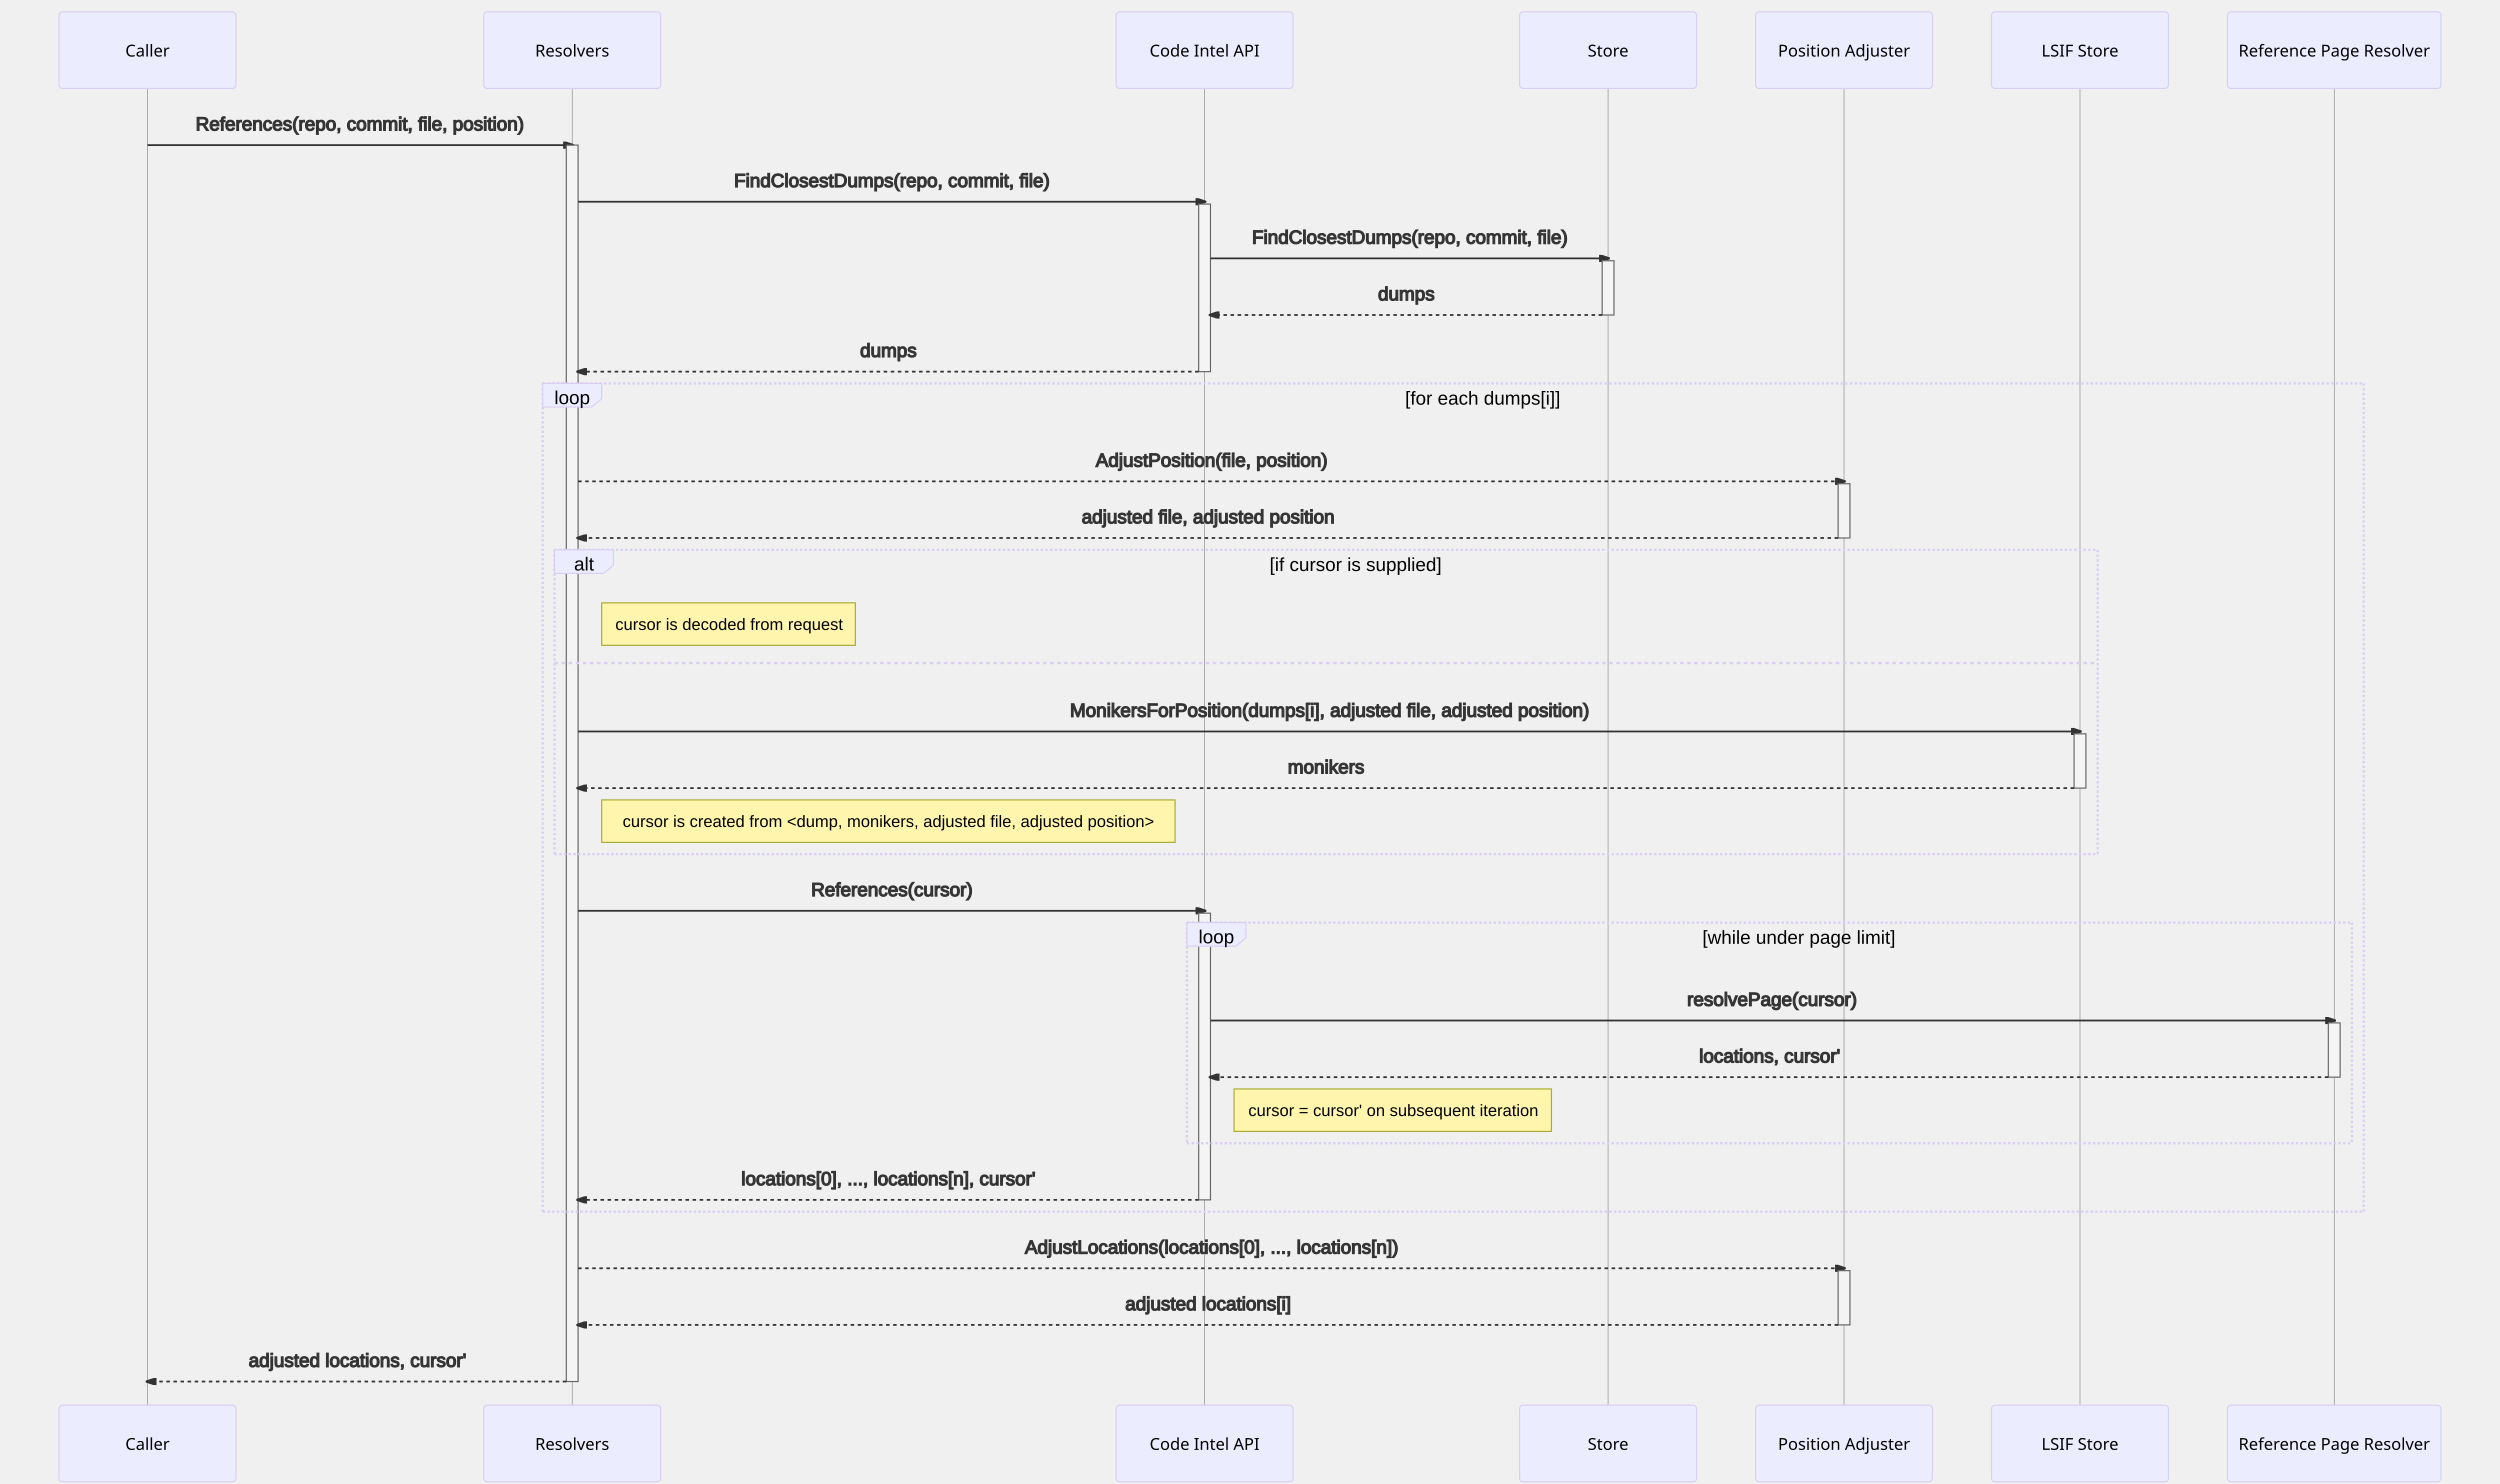
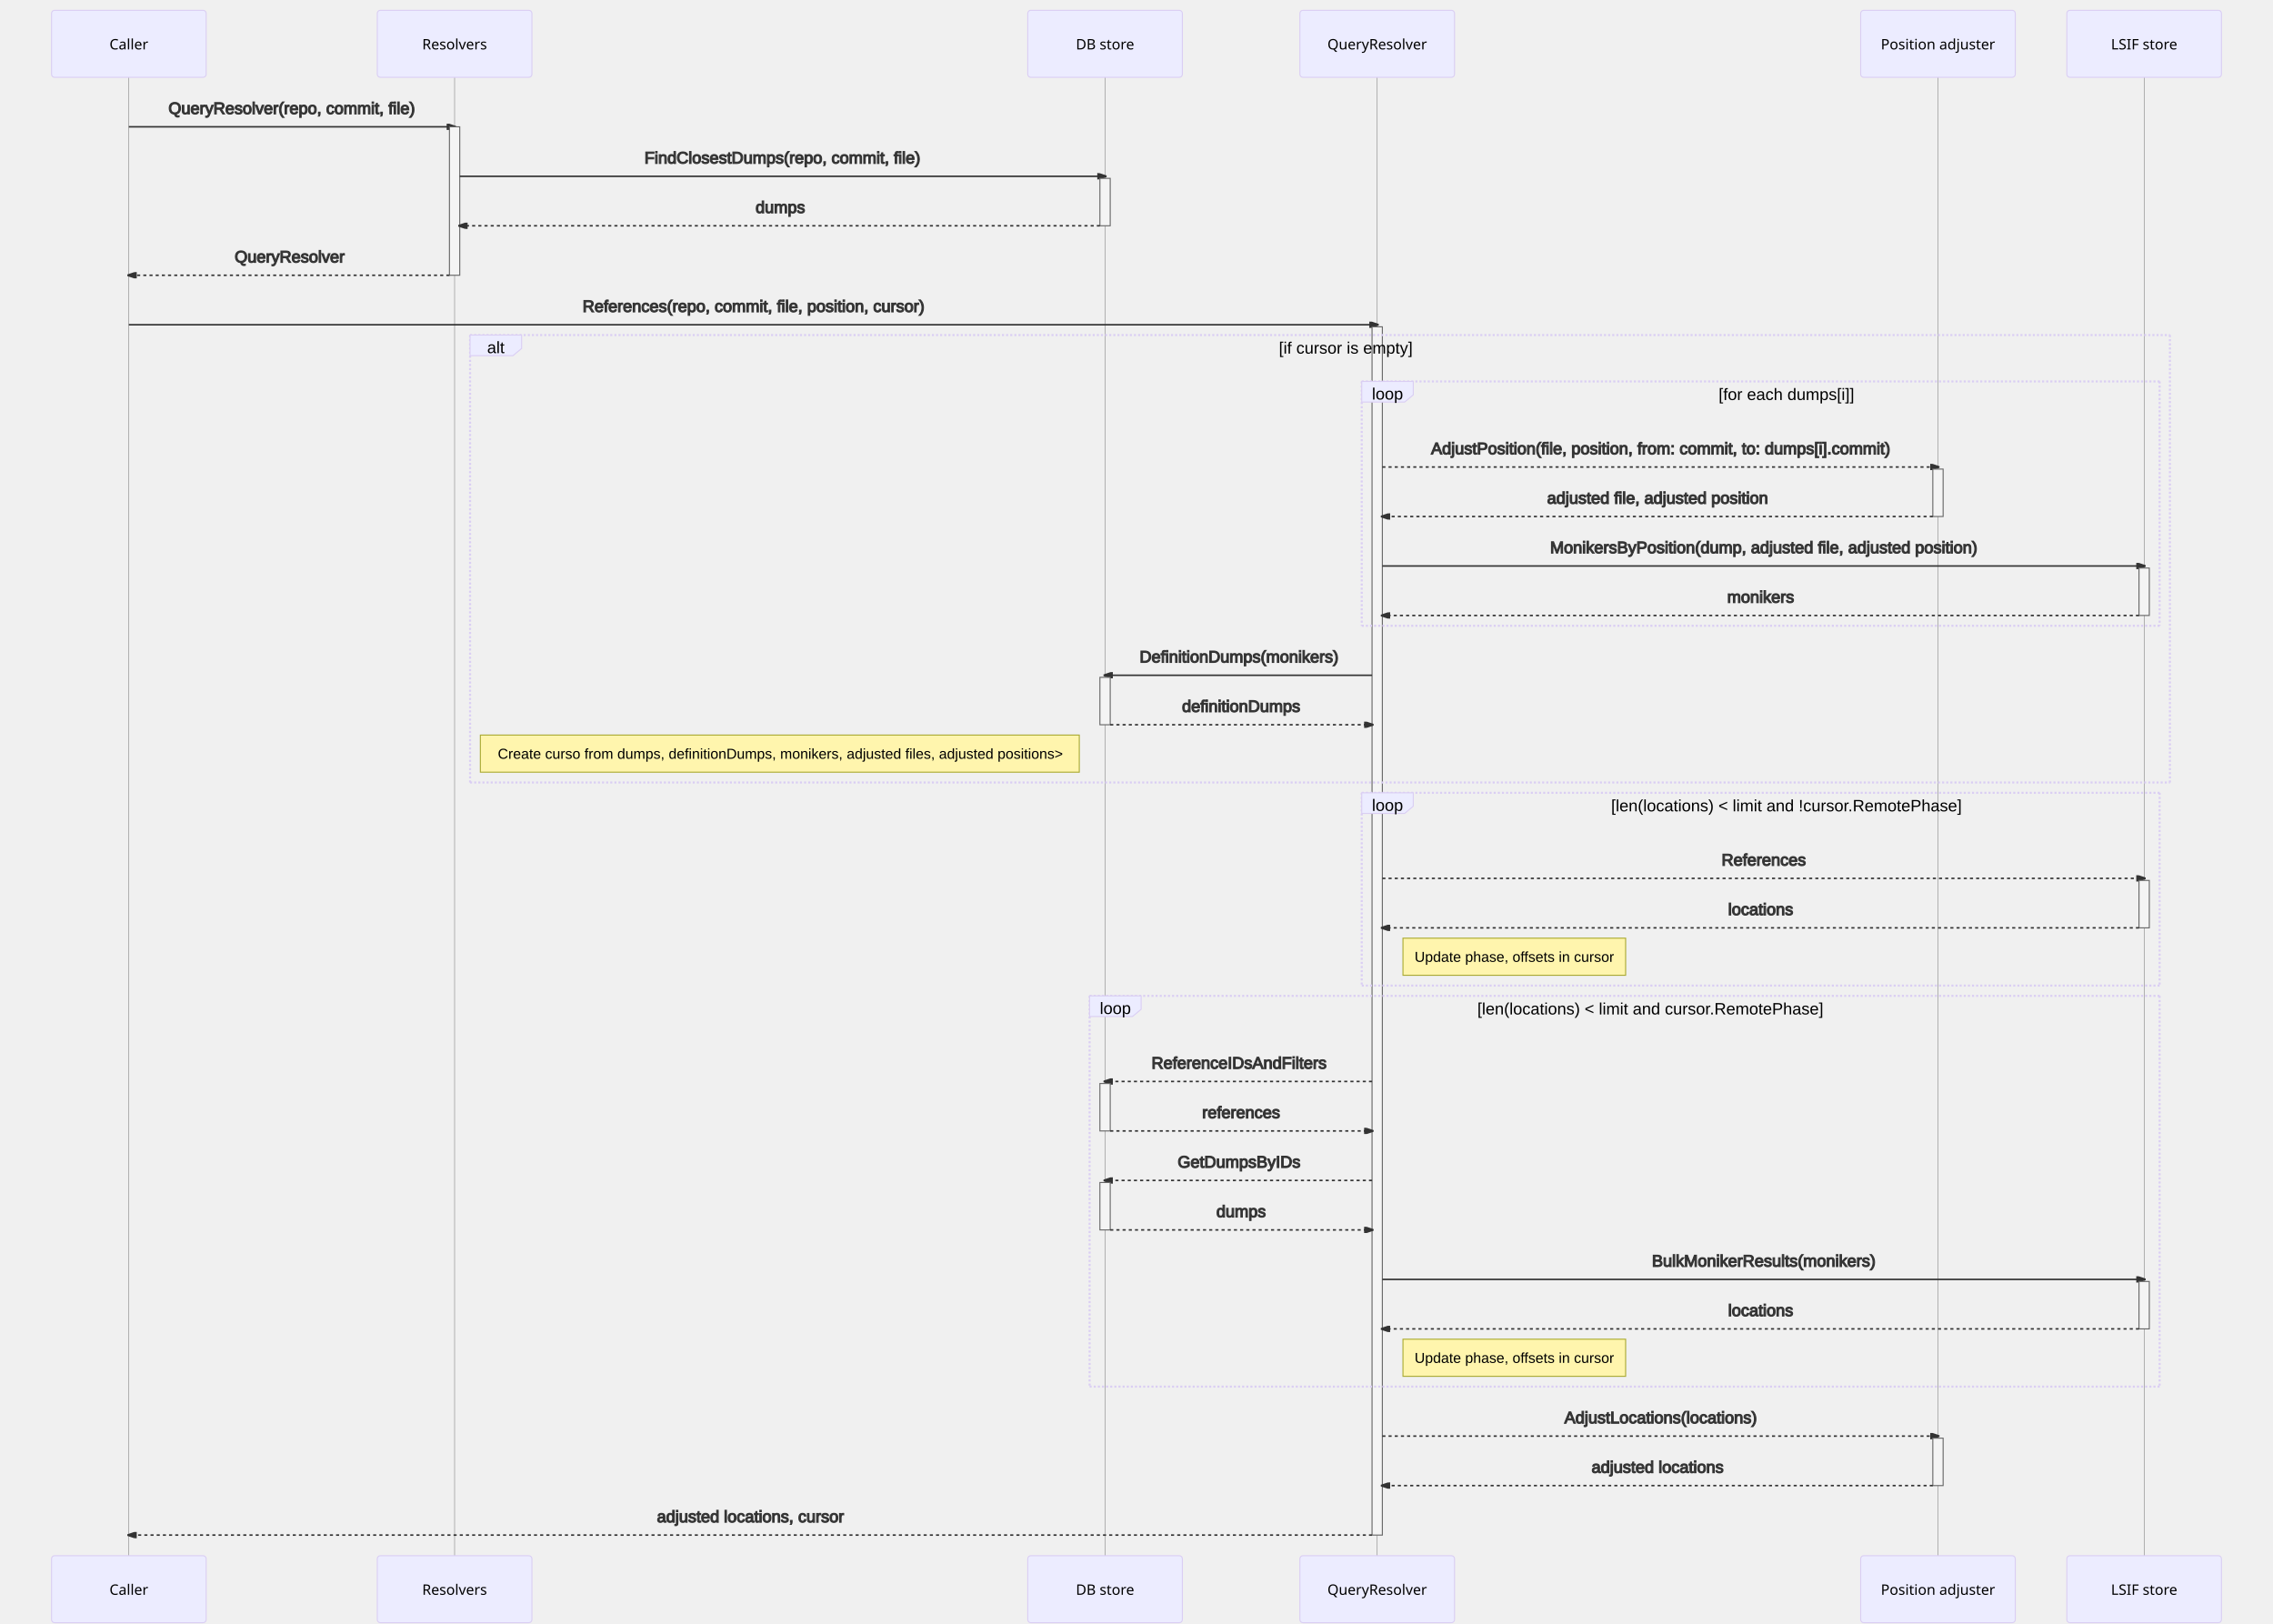
- <svg xmlns="http://www.w3.org/2000/svg" id="mermaid-references" width="100%" height="100%" style="max-width:2119px;" viewBox="-50 -10 2119 1257">
+ <svg xmlns="http://www.w3.org/2000/svg" id="mermaid-references" width="100%" height="100%" style="max-width:2205px;" viewBox="-50 -10 2205 1575">
  <style>#mermaid-references{font-family:"trebuchet ms",verdana,arial;font-size:16px;fill:#333;}#mermaid-references .error-icon{fill:#552222;}#mermaid-references .error-text{fill:#552222;stroke:#552222;}#mermaid-references .edge-thickness-normal{stroke-width:2px;}#mermaid-references .edge-thickness-thick{stroke-width:3.5px;}#mermaid-references .edge-pattern-solid{stroke-dasharray:0;}#mermaid-references .edge-pattern-dashed{stroke-dasharray:3;}#mermaid-references .edge-pattern-dotted{stroke-dasharray:2;}#mermaid-references .marker{fill:#333333;}#mermaid-references .marker.cross{stroke:#333333;}#mermaid-references svg{font-family:"trebuchet ms",verdana,arial;font-size:16px;}#mermaid-references .actor{stroke:hsl(259.626,59.777%,87.902%);fill:#ECECFF;}#mermaid-references text.actor &gt; tspan{fill:black;stroke:none;}#mermaid-references .actor-line{stroke:grey;}#mermaid-references .messageLine0{stroke-width:1.5;stroke-dasharray:none;stroke:#333;}#mermaid-references .messageLine1{stroke-width:1.5;stroke-dasharray:2,2;stroke:#333;}#mermaid-references #arrowhead path{fill:#333;stroke:#333;}#mermaid-references .sequenceNumber{fill:white;}#mermaid-references #sequencenumber{fill:#333;}#mermaid-references #crosshead path{fill:#333;stroke:#333;}#mermaid-references .messageText{fill:#333;stroke:#333;}#mermaid-references .labelBox{stroke:hsl(259.626,59.777%,87.902%);fill:#ECECFF;}#mermaid-references .labelText,#mermaid-references .labelText &gt; tspan{fill:black;stroke:none;}#mermaid-references .loopText,#mermaid-references .loopText &gt; tspan{fill:black;stroke:none;}#mermaid-references .loopLine{stroke-width:2px;stroke-dasharray:2,2;stroke:hsl(259.626,59.777%,87.902%);fill:hsl(259.626,59.777%,87.902%);}#mermaid-references .note{stroke:#aaaa33;fill:#fff5ad;}#mermaid-references .noteText,#mermaid-references .noteText &gt; tspan{fill:black;stroke:none;}#mermaid-references .activation0{fill:#f4f4f4;stroke:#666;}#mermaid-references .activation1{fill:#f4f4f4;stroke:#666;}#mermaid-references .activation2{fill:#f4f4f4;stroke:#666;}#mermaid-references:root{--mermaid-font-family:"trebuchet ms",verdana,arial;}#mermaid-references sequence{fill:apa;}</style>
  <g />
  <g>
-     <line id="actor0" x1="75" y1="5" x2="75" y2="1246" class="actor-line" stroke-width="0.5px" stroke="#999" />
+     <line id="actor0" x1="75" y1="5" x2="75" y2="1564" class="actor-line" stroke-width="0.5px" stroke="#999" />
    <rect x="0" y="0" fill="#eaeaea" stroke="#666" width="150" height="65" rx="3" ry="3" class="actor" />
    <text x="75" y="32.5" dominant-baseline="central" alignment-baseline="central" class="actor" style="text-anchor: middle; font-size: 14px; font-weight: 400; font-family: Open-Sans, sans-serif;">
      <tspan x="75" dy="0">Caller</tspan>
    </text>
  </g>
  <g>
-     <line id="actor1" x1="435" y1="5" x2="435" y2="1246" class="actor-line" stroke-width="0.5px" stroke="#999" />
-     <rect x="360" y="0" fill="#eaeaea" stroke="#666" width="150" height="65" rx="3" ry="3" class="actor" />
-     <text x="435" y="32.5" dominant-baseline="central" alignment-baseline="central" class="actor" style="text-anchor: middle; font-size: 14px; font-weight: 400; font-family: Open-Sans, sans-serif;">
-       <tspan x="435" dy="0">Resolvers</tspan>
-     </text>
-   </g>
-   <g>
-     <line id="actor2" x1="971" y1="5" x2="971" y2="1246" class="actor-line" stroke-width="0.5px" stroke="#999" />
-     <rect x="896" y="0" fill="#eaeaea" stroke="#666" width="150" height="65" rx="3" ry="3" class="actor" />
-     <text x="971" y="32.5" dominant-baseline="central" alignment-baseline="central" class="actor" style="text-anchor: middle; font-size: 14px; font-weight: 400; font-family: Open-Sans, sans-serif;">
-       <tspan x="971" dy="0">Code Intel API</tspan>
-     </text>
-   </g>
-   <g>
-     <line id="actor3" x1="1313" y1="5" x2="1313" y2="1246" class="actor-line" stroke-width="0.5px" stroke="#999" />
-     <rect x="1238" y="0" fill="#eaeaea" stroke="#666" width="150" height="65" rx="3" ry="3" class="actor" />
-     <text x="1313" y="32.5" dominant-baseline="central" alignment-baseline="central" class="actor" style="text-anchor: middle; font-size: 14px; font-weight: 400; font-family: Open-Sans, sans-serif;">
-       <tspan x="1313" dy="0">Store</tspan>
-     </text>
-   </g>
-   <g>
-     <line id="actor4" x1="1513" y1="5" x2="1513" y2="1246" class="actor-line" stroke-width="0.5px" stroke="#999" />
-     <rect x="1438" y="0" fill="#eaeaea" stroke="#666" width="150" height="65" rx="3" ry="3" class="actor" />
-     <text x="1513" y="32.5" dominant-baseline="central" alignment-baseline="central" class="actor" style="text-anchor: middle; font-size: 14px; font-weight: 400; font-family: Open-Sans, sans-serif;">
-       <tspan x="1513" dy="0">Position Adjuster</tspan>
-     </text>
-   </g>
-   <g>
-     <line id="actor5" x1="1713" y1="5" x2="1713" y2="1246" class="actor-line" stroke-width="0.5px" stroke="#999" />
-     <rect x="1638" y="0" fill="#eaeaea" stroke="#666" width="150" height="65" rx="3" ry="3" class="actor" />
-     <text x="1713" y="32.5" dominant-baseline="central" alignment-baseline="central" class="actor" style="text-anchor: middle; font-size: 14px; font-weight: 400; font-family: Open-Sans, sans-serif;">
-       <tspan x="1713" dy="0">LSIF Store</tspan>
-     </text>
-   </g>
-   <g>
-     <line id="actor6" x1="1928.5" y1="5" x2="1928.5" y2="1246" class="actor-line" stroke-width="0.5px" stroke="#999" />
-     <rect x="1838" y="0" fill="#eaeaea" stroke="#666" width="181" height="65" rx="3" ry="3" class="actor" />
-     <text x="1928.5" y="32.5" dominant-baseline="central" alignment-baseline="central" class="actor" style="text-anchor: middle; font-size: 14px; font-weight: 400; font-family: Open-Sans, sans-serif;">
-       <tspan x="1928.5" dy="0">Reference Page Resolver</tspan>
+     <line id="actor1" x1="391" y1="5" x2="391" y2="1564" class="actor-line" stroke-width="0.5px" stroke="#999" />
+     <rect x="316" y="0" fill="#eaeaea" stroke="#666" width="150" height="65" rx="3" ry="3" class="actor" />
+     <text x="391" y="32.5" dominant-baseline="central" alignment-baseline="central" class="actor" style="text-anchor: middle; font-size: 14px; font-weight: 400; font-family: Open-Sans, sans-serif;">
+       <tspan x="391" dy="0">Resolvers</tspan>
+     </text>
+   </g>
+   <g>
+     <line id="actor2" x1="1022" y1="5" x2="1022" y2="1564" class="actor-line" stroke-width="0.5px" stroke="#999" />
+     <rect x="947" y="0" fill="#eaeaea" stroke="#666" width="150" height="65" rx="3" ry="3" class="actor" />
+     <text x="1022" y="32.5" dominant-baseline="central" alignment-baseline="central" class="actor" style="text-anchor: middle; font-size: 14px; font-weight: 400; font-family: Open-Sans, sans-serif;">
+       <tspan x="1022" dy="0">DB store</tspan>
+     </text>
+   </g>
+   <g>
+     <line id="actor3" x1="1286" y1="5" x2="1286" y2="1564" class="actor-line" stroke-width="0.5px" stroke="#999" />
+     <rect x="1211" y="0" fill="#eaeaea" stroke="#666" width="150" height="65" rx="3" ry="3" class="actor" />
+     <text x="1286" y="32.5" dominant-baseline="central" alignment-baseline="central" class="actor" style="text-anchor: middle; font-size: 14px; font-weight: 400; font-family: Open-Sans, sans-serif;">
+       <tspan x="1286" dy="0">QueryResolver</tspan>
+     </text>
+   </g>
+   <g>
+     <line id="actor4" x1="1830" y1="5" x2="1830" y2="1564" class="actor-line" stroke-width="0.5px" stroke="#999" />
+     <rect x="1755" y="0" fill="#eaeaea" stroke="#666" width="150" height="65" rx="3" ry="3" class="actor" />
+     <text x="1830" y="32.5" dominant-baseline="central" alignment-baseline="central" class="actor" style="text-anchor: middle; font-size: 14px; font-weight: 400; font-family: Open-Sans, sans-serif;">
+       <tspan x="1830" dy="0">Position adjuster</tspan>
+     </text>
+   </g>
+   <g>
+     <line id="actor5" x1="2030" y1="5" x2="2030" y2="1564" class="actor-line" stroke-width="0.5px" stroke="#999" />
+     <rect x="1955" y="0" fill="#eaeaea" stroke="#666" width="150" height="65" rx="3" ry="3" class="actor" />
+     <text x="2030" y="32.5" dominant-baseline="central" alignment-baseline="central" class="actor" style="text-anchor: middle; font-size: 14px; font-weight: 400; font-family: Open-Sans, sans-serif;">
+       <tspan x="2030" dy="0">LSIF store</tspan>
    </text>
  </g>
  <defs>
    <marker id="arrowhead" refX="5" refY="2" markerWidth="6" markerHeight="4" orient="auto">
      <path d="M 0,0 V 4 L6,2 Z" />
    </marker>
  </defs>
  <defs>
    <marker id="crosshead" markerWidth="15" markerHeight="8" orient="auto" refX="16" refY="4">
      <path fill="black" stroke="#000000" stroke-width="1px" d="M 9,2 V 6 L16,4 Z" style="stroke-dasharray: 0, 0;" />
      <path fill="none" stroke="#000000" stroke-width="1px" d="M 0,1 L 6,7 M 6,1 L 0,7" style="stroke-dasharray: 0, 0;" />
    </marker>
  </defs>
  <defs>
    <marker id="sequencenumber" refX="15" refY="15" markerWidth="60" markerHeight="40" orient="auto">
      <circle cx="15" cy="15" r="6" />
    </marker>
  </defs>
-   <text x="255" y="80" text-anchor="middle" dominant-baseline="middle" alignment-baseline="middle" class="messageText" dy="1em" style="font-family: &quot;trebuchet ms&quot;, verdana, arial; font-size: 16px; font-weight: 400;">References(repo, commit, file, position)</text>
-   <line x1="75" y1="113" x2="435" y2="113" class="messageLine0" stroke-width="2" stroke="none" marker-end="url(#arrowhead)" style="fill: none;" />
-   <g>
-     <rect x="430" y="113" fill="#EDF2AE" stroke="#666" width="10" height="1048" rx="0" ry="0" class="activation0" />
-   </g>
-   <text x="706" y="128" text-anchor="middle" dominant-baseline="middle" alignment-baseline="middle" class="messageText" dy="1em" style="font-family: &quot;trebuchet ms&quot;, verdana, arial; font-size: 16px; font-weight: 400;">FindClosestDumps(repo, commit, file)</text>
-   <line x1="440" y1="161" x2="971" y2="161" class="messageLine0" stroke-width="2" stroke="none" marker-end="url(#arrowhead)" style="fill: none;" />
-   <g>
-     <rect x="966" y="163" fill="#EDF2AE" stroke="#666" width="10" height="142" rx="0" ry="0" class="activation0" />
-   </g>
-   <text x="1145" y="176" text-anchor="middle" dominant-baseline="middle" alignment-baseline="middle" class="messageText" dy="1em" style="font-family: &quot;trebuchet ms&quot;, verdana, arial; font-size: 16px; font-weight: 400;">FindClosestDumps(repo, commit, file)</text>
-   <line x1="976" y1="209" x2="1313" y2="209" class="messageLine0" stroke-width="2" stroke="none" marker-end="url(#arrowhead)" style="fill: none;" />
-   <g>
-     <rect x="1308" y="211" fill="#EDF2AE" stroke="#666" width="10" height="46" rx="0" ry="0" class="activation0" />
-   </g>
-   <text x="1142" y="224" text-anchor="middle" dominant-baseline="middle" alignment-baseline="middle" class="messageText" dy="1em" style="font-family: &quot;trebuchet ms&quot;, verdana, arial; font-size: 16px; font-weight: 400;">dumps</text>
-   <line x1="1308" y1="257" x2="976" y2="257" class="messageLine1" stroke-width="2" stroke="none" marker-end="url(#arrowhead)" style="stroke-dasharray: 3, 3; fill: none;" />
-   <text x="703" y="272" text-anchor="middle" dominant-baseline="middle" alignment-baseline="middle" class="messageText" dy="1em" style="font-family: &quot;trebuchet ms&quot;, verdana, arial; font-size: 16px; font-weight: 400;">dumps</text>
-   <line x1="966" y1="305" x2="440" y2="305" class="messageLine1" stroke-width="2" stroke="none" marker-end="url(#arrowhead)" style="stroke-dasharray: 3, 3; fill: none;" />
-   <text x="977" y="365" text-anchor="middle" dominant-baseline="middle" alignment-baseline="middle" class="messageText" dy="1em" style="font-family: &quot;trebuchet ms&quot;, verdana, arial; font-size: 16px; font-weight: 400;">AdjustPosition(file, position)</text>
-   <line x1="440" y1="398" x2="1513" y2="398" class="messageLine1" stroke-width="2" stroke="none" marker-end="url(#arrowhead)" style="stroke-dasharray: 3, 3; fill: none;" />
-   <g>
-     <rect x="1508" y="400" fill="#EDF2AE" stroke="#666" width="10" height="46" rx="0" ry="0" class="activation0" />
-   </g>
-   <text x="974" y="413" text-anchor="middle" dominant-baseline="middle" alignment-baseline="middle" class="messageText" dy="1em" style="font-family: &quot;trebuchet ms&quot;, verdana, arial; font-size: 16px; font-weight: 400;">adjusted file, adjusted position</text>
-   <line x1="1508" y1="446" x2="440" y2="446" class="messageLine1" stroke-width="2" stroke="none" marker-end="url(#arrowhead)" style="stroke-dasharray: 3, 3; fill: none;" />
-   <g>
-     <rect x="460" y="501" fill="#EDF2AE" stroke="#666" width="215" height="36" rx="0" ry="0" class="note" />
-     <text x="568" y="506" text-anchor="middle" dominant-baseline="middle" alignment-baseline="middle" class="noteText" dy="1em" style="font-family: &quot;trebuchet ms&quot;, verdana, arial; font-size: 14px; font-weight: 400;">
-       <tspan x="568">cursor is decoded from request</tspan>
-     </text>
-   </g>
-   <text x="1077" y="577" text-anchor="middle" dominant-baseline="middle" alignment-baseline="middle" class="messageText" dy="1em" style="font-family: &quot;trebuchet ms&quot;, verdana, arial; font-size: 16px; font-weight: 400;">MonikersForPosition(dumps[i], adjusted file, adjusted position)</text>
-   <line x1="440" y1="610" x2="1713" y2="610" class="messageLine0" stroke-width="2" stroke="none" marker-end="url(#arrowhead)" style="fill: none;" />
-   <g>
-     <rect x="1708" y="612" fill="#EDF2AE" stroke="#666" width="10" height="46" rx="0" ry="0" class="activation0" />
-   </g>
-   <text x="1074" y="625" text-anchor="middle" dominant-baseline="middle" alignment-baseline="middle" class="messageText" dy="1em" style="font-family: &quot;trebuchet ms&quot;, verdana, arial; font-size: 16px; font-weight: 400;">monikers</text>
-   <line x1="1708" y1="658" x2="440" y2="658" class="messageLine1" stroke-width="2" stroke="none" marker-end="url(#arrowhead)" style="stroke-dasharray: 3, 3; fill: none;" />
-   <g>
-     <rect x="460" y="668" fill="#EDF2AE" stroke="#666" width="486" height="36" rx="0" ry="0" class="note" />
-     <text x="703" y="673" text-anchor="middle" dominant-baseline="middle" alignment-baseline="middle" class="noteText" dy="1em" style="font-family: &quot;trebuchet ms&quot;, verdana, arial; font-size: 14px; font-weight: 400;">
-       <tspan x="703">cursor is created from &lt;dump, monikers, adjusted file, adjusted position&gt;</tspan>
-     </text>
-   </g>
-   <g>
-     <line x1="420" y1="456" x2="1728" y2="456" class="loopLine" />
-     <line x1="1728" y1="456" x2="1728" y2="714" class="loopLine" />
-     <line x1="420" y1="714" x2="1728" y2="714" class="loopLine" />
-     <line x1="420" y1="456" x2="420" y2="714" class="loopLine" />
-     <line x1="420" y1="552" x2="1728" y2="552" class="loopLine" style="stroke-dasharray: 3, 3;" />
-     <polygon points="420,456 470,456 470,469 461.6,476 420,476" class="labelBox" />
-     <text x="445" y="469" text-anchor="middle" dominant-baseline="middle" alignment-baseline="middle" class="labelText" style="font-family: &quot;trebuchet ms&quot;, verdana, arial; font-size: 16px; font-weight: 400;">alt</text>
-     <text x="1099" y="474" text-anchor="middle" class="loopText" style="font-family: &quot;trebuchet ms&quot;, verdana, arial; font-size: 16px; font-weight: 400;">
-       <tspan x="1099">[if cursor is supplied]</tspan>
-     </text>
-   </g>
-   <text x="706" y="729" text-anchor="middle" dominant-baseline="middle" alignment-baseline="middle" class="messageText" dy="1em" style="font-family: &quot;trebuchet ms&quot;, verdana, arial; font-size: 16px; font-weight: 400;">References(cursor)</text>
-   <line x1="440" y1="762" x2="971" y2="762" class="messageLine0" stroke-width="2" stroke="none" marker-end="url(#arrowhead)" style="fill: none;" />
-   <g>
-     <rect x="966" y="764" fill="#EDF2AE" stroke="#666" width="10" height="243" rx="0" ry="0" class="activation0" />
-   </g>
-   <text x="1452" y="822" text-anchor="middle" dominant-baseline="middle" alignment-baseline="middle" class="messageText" dy="1em" style="font-family: &quot;trebuchet ms&quot;, verdana, arial; font-size: 16px; font-weight: 400;">resolvePage(cursor)</text>
-   <line x1="976" y1="855" x2="1928.5" y2="855" class="messageLine0" stroke-width="2" stroke="none" marker-end="url(#arrowhead)" style="fill: none;" />
-   <g>
-     <rect x="1923.5" y="857" fill="#EDF2AE" stroke="#666" width="10" height="46" rx="0" ry="0" class="activation0" />
-   </g>
-   <text x="1450" y="870" text-anchor="middle" dominant-baseline="middle" alignment-baseline="middle" class="messageText" dy="1em" style="font-family: &quot;trebuchet ms&quot;, verdana, arial; font-size: 16px; font-weight: 400;">locations, cursor'</text>
-   <line x1="1923.5" y1="903" x2="976" y2="903" class="messageLine1" stroke-width="2" stroke="none" marker-end="url(#arrowhead)" style="stroke-dasharray: 3, 3; fill: none;" />
-   <g>
-     <rect x="996" y="913" fill="#EDF2AE" stroke="#666" width="269" height="36" rx="0" ry="0" class="note" />
-     <text x="1131" y="918" text-anchor="middle" dominant-baseline="middle" alignment-baseline="middle" class="noteText" dy="1em" style="font-family: &quot;trebuchet ms&quot;, verdana, arial; font-size: 14px; font-weight: 400;">
-       <tspan x="1131">cursor = cursor' on subsequent iteration</tspan>
-     </text>
-   </g>
-   <g>
-     <line x1="956" y1="772" x2="1943.5" y2="772" class="loopLine" />
-     <line x1="1943.5" y1="772" x2="1943.5" y2="959" class="loopLine" />
-     <line x1="956" y1="959" x2="1943.5" y2="959" class="loopLine" />
-     <line x1="956" y1="772" x2="956" y2="959" class="loopLine" />
-     <polygon points="956,772 1006,772 1006,785 997.6,792 956,792" class="labelBox" />
-     <text x="981" y="785" text-anchor="middle" dominant-baseline="middle" alignment-baseline="middle" class="labelText" style="font-family: &quot;trebuchet ms&quot;, verdana, arial; font-size: 16px; font-weight: 400;">loop</text>
-     <text x="1474.75" y="790" text-anchor="middle" class="loopText" style="font-family: &quot;trebuchet ms&quot;, verdana, arial; font-size: 16px; font-weight: 400;">
-       <tspan x="1474.75">[while under page limit]</tspan>
-     </text>
-   </g>
-   <text x="703" y="974" text-anchor="middle" dominant-baseline="middle" alignment-baseline="middle" class="messageText" dy="1em" style="font-family: &quot;trebuchet ms&quot;, verdana, arial; font-size: 16px; font-weight: 400;">locations[0], ..., locations[n], cursor'</text>
-   <line x1="966" y1="1007" x2="440" y2="1007" class="messageLine1" stroke-width="2" stroke="none" marker-end="url(#arrowhead)" style="stroke-dasharray: 3, 3; fill: none;" />
-   <g>
-     <line x1="410" y1="315" x2="1953.5" y2="315" class="loopLine" />
-     <line x1="1953.5" y1="315" x2="1953.5" y2="1017" class="loopLine" />
-     <line x1="410" y1="1017" x2="1953.5" y2="1017" class="loopLine" />
-     <line x1="410" y1="315" x2="410" y2="1017" class="loopLine" />
-     <polygon points="410,315 460,315 460,328 451.6,335 410,335" class="labelBox" />
-     <text x="435" y="328" text-anchor="middle" dominant-baseline="middle" alignment-baseline="middle" class="labelText" style="font-family: &quot;trebuchet ms&quot;, verdana, arial; font-size: 16px; font-weight: 400;">loop</text>
-     <text x="1206.75" y="333" text-anchor="middle" class="loopText" style="font-family: &quot;trebuchet ms&quot;, verdana, arial; font-size: 16px; font-weight: 400;">
-       <tspan x="1206.75">[for each dumps[i]]</tspan>
-     </text>
-   </g>
-   <text x="977" y="1032" text-anchor="middle" dominant-baseline="middle" alignment-baseline="middle" class="messageText" dy="1em" style="font-family: &quot;trebuchet ms&quot;, verdana, arial; font-size: 16px; font-weight: 400;">AdjustLocations(locations[0], ..., locations[n])</text>
-   <line x1="440" y1="1065" x2="1513" y2="1065" class="messageLine1" stroke-width="2" stroke="none" marker-end="url(#arrowhead)" style="stroke-dasharray: 3, 3; fill: none;" />
-   <g>
-     <rect x="1508" y="1067" fill="#EDF2AE" stroke="#666" width="10" height="46" rx="0" ry="0" class="activation0" />
-   </g>
-   <text x="974" y="1080" text-anchor="middle" dominant-baseline="middle" alignment-baseline="middle" class="messageText" dy="1em" style="font-family: &quot;trebuchet ms&quot;, verdana, arial; font-size: 16px; font-weight: 400;">adjusted locations[i]</text>
-   <line x1="1508" y1="1113" x2="440" y2="1113" class="messageLine1" stroke-width="2" stroke="none" marker-end="url(#arrowhead)" style="stroke-dasharray: 3, 3; fill: none;" />
-   <text x="253" y="1128" text-anchor="middle" dominant-baseline="middle" alignment-baseline="middle" class="messageText" dy="1em" style="font-family: &quot;trebuchet ms&quot;, verdana, arial; font-size: 16px; font-weight: 400;">adjusted locations, cursor'</text>
-   <line x1="430" y1="1161" x2="75" y2="1161" class="messageLine1" stroke-width="2" stroke="none" marker-end="url(#arrowhead)" style="stroke-dasharray: 3, 3; fill: none;" />
-   <g>
-     <rect x="0" y="1181" fill="#eaeaea" stroke="#666" width="150" height="65" rx="3" ry="3" class="actor" />
-     <text x="75" y="1213.5" dominant-baseline="central" alignment-baseline="central" class="actor" style="text-anchor: middle; font-size: 14px; font-weight: 400; font-family: Open-Sans, sans-serif;">
+   <text x="233" y="80" text-anchor="middle" dominant-baseline="middle" alignment-baseline="middle" class="messageText" dy="1em" style="font-family: &quot;trebuchet ms&quot;, verdana, arial; font-size: 16px; font-weight: 400;">QueryResolver(repo, commit, file)</text>
+   <line x1="75" y1="113" x2="391" y2="113" class="messageLine0" stroke-width="2" stroke="none" marker-end="url(#arrowhead)" style="fill: none;" />
+   <g>
+     <rect x="386" y="113" fill="#EDF2AE" stroke="#666" width="10" height="144" rx="0" ry="0" class="activation0" />
+   </g>
+   <text x="709" y="128" text-anchor="middle" dominant-baseline="middle" alignment-baseline="middle" class="messageText" dy="1em" style="font-family: &quot;trebuchet ms&quot;, verdana, arial; font-size: 16px; font-weight: 400;">FindClosestDumps(repo, commit, file)</text>
+   <line x1="396" y1="161" x2="1022" y2="161" class="messageLine0" stroke-width="2" stroke="none" marker-end="url(#arrowhead)" style="fill: none;" />
+   <g>
+     <rect x="1017" y="163" fill="#EDF2AE" stroke="#666" width="10" height="46" rx="0" ry="0" class="activation0" />
+   </g>
+   <text x="707" y="176" text-anchor="middle" dominant-baseline="middle" alignment-baseline="middle" class="messageText" dy="1em" style="font-family: &quot;trebuchet ms&quot;, verdana, arial; font-size: 16px; font-weight: 400;">dumps</text>
+   <line x1="1017" y1="209" x2="396" y2="209" class="messageLine1" stroke-width="2" stroke="none" marker-end="url(#arrowhead)" style="stroke-dasharray: 3, 3; fill: none;" />
+   <text x="231" y="224" text-anchor="middle" dominant-baseline="middle" alignment-baseline="middle" class="messageText" dy="1em" style="font-family: &quot;trebuchet ms&quot;, verdana, arial; font-size: 16px; font-weight: 400;">QueryResolver</text>
+   <line x1="386" y1="257" x2="75" y2="257" class="messageLine1" stroke-width="2" stroke="none" marker-end="url(#arrowhead)" style="stroke-dasharray: 3, 3; fill: none;" />
+   <text x="681" y="272" text-anchor="middle" dominant-baseline="middle" alignment-baseline="middle" class="messageText" dy="1em" style="font-family: &quot;trebuchet ms&quot;, verdana, arial; font-size: 16px; font-weight: 400;">References(repo, commit, file, position, cursor)</text>
+   <line x1="75" y1="305" x2="1286" y2="305" class="messageLine0" stroke-width="2" stroke="none" marker-end="url(#arrowhead)" style="fill: none;" />
+   <g>
+     <rect x="1281" y="307" fill="#EDF2AE" stroke="#666" width="10" height="1172" rx="0" ry="0" class="activation0" />
+   </g>
+   <text x="1561" y="410" text-anchor="middle" dominant-baseline="middle" alignment-baseline="middle" class="messageText" dy="1em" style="font-family: &quot;trebuchet ms&quot;, verdana, arial; font-size: 16px; font-weight: 400;">AdjustPosition(file, position, from: commit, to: dumps[i].commit)</text>
+   <line x1="1291" y1="443" x2="1830" y2="443" class="messageLine1" stroke-width="2" stroke="none" marker-end="url(#arrowhead)" style="stroke-dasharray: 3, 3; fill: none;" />
+   <g>
+     <rect x="1825" y="445" fill="#EDF2AE" stroke="#666" width="10" height="46" rx="0" ry="0" class="activation0" />
+   </g>
+   <text x="1558" y="458" text-anchor="middle" dominant-baseline="middle" alignment-baseline="middle" class="messageText" dy="1em" style="font-family: &quot;trebuchet ms&quot;, verdana, arial; font-size: 16px; font-weight: 400;">adjusted file, adjusted position</text>
+   <line x1="1825" y1="491" x2="1291" y2="491" class="messageLine1" stroke-width="2" stroke="none" marker-end="url(#arrowhead)" style="stroke-dasharray: 3, 3; fill: none;" />
+   <text x="1661" y="506" text-anchor="middle" dominant-baseline="middle" alignment-baseline="middle" class="messageText" dy="1em" style="font-family: &quot;trebuchet ms&quot;, verdana, arial; font-size: 16px; font-weight: 400;">MonikersByPosition(dump, adjusted file, adjusted position)</text>
+   <line x1="1291" y1="539" x2="2030" y2="539" class="messageLine0" stroke-width="2" stroke="none" marker-end="url(#arrowhead)" style="fill: none;" />
+   <g>
+     <rect x="2025" y="541" fill="#EDF2AE" stroke="#666" width="10" height="46" rx="0" ry="0" class="activation0" />
+   </g>
+   <text x="1658" y="554" text-anchor="middle" dominant-baseline="middle" alignment-baseline="middle" class="messageText" dy="1em" style="font-family: &quot;trebuchet ms&quot;, verdana, arial; font-size: 16px; font-weight: 400;">monikers</text>
+   <line x1="2025" y1="587" x2="1291" y2="587" class="messageLine1" stroke-width="2" stroke="none" marker-end="url(#arrowhead)" style="stroke-dasharray: 3, 3; fill: none;" />
+   <g>
+     <line x1="1271" y1="360" x2="2045" y2="360" class="loopLine" />
+     <line x1="2045" y1="360" x2="2045" y2="597" class="loopLine" />
+     <line x1="1271" y1="597" x2="2045" y2="597" class="loopLine" />
+     <line x1="1271" y1="360" x2="1271" y2="597" class="loopLine" />
+     <polygon points="1271,360 1321,360 1321,373 1312.6,380 1271,380" class="labelBox" />
+     <text x="1296" y="373" text-anchor="middle" dominant-baseline="middle" alignment-baseline="middle" class="labelText" style="font-family: &quot;trebuchet ms&quot;, verdana, arial; font-size: 16px; font-weight: 400;">loop</text>
+     <text x="1683" y="378" text-anchor="middle" class="loopText" style="font-family: &quot;trebuchet ms&quot;, verdana, arial; font-size: 16px; font-weight: 400;">
+       <tspan x="1683">[for each dumps[i]]</tspan>
+     </text>
+   </g>
+   <text x="1152" y="612" text-anchor="middle" dominant-baseline="middle" alignment-baseline="middle" class="messageText" dy="1em" style="font-family: &quot;trebuchet ms&quot;, verdana, arial; font-size: 16px; font-weight: 400;">DefinitionDumps(monikers)</text>
+   <line x1="1281" y1="645" x2="1022" y2="645" class="messageLine0" stroke-width="2" stroke="none" marker-end="url(#arrowhead)" style="fill: none;" />
+   <g>
+     <rect x="1017" y="647" fill="#EDF2AE" stroke="#666" width="10" height="46" rx="0" ry="0" class="activation0" />
+   </g>
+   <text x="1154" y="660" text-anchor="middle" dominant-baseline="middle" alignment-baseline="middle" class="messageText" dy="1em" style="font-family: &quot;trebuchet ms&quot;, verdana, arial; font-size: 16px; font-weight: 400;">definitionDumps</text>
+   <line x1="1027" y1="693" x2="1281" y2="693" class="messageLine1" stroke-width="2" stroke="none" marker-end="url(#arrowhead)" style="stroke-dasharray: 3, 3; fill: none;" />
+   <g>
+     <rect x="416" y="703" fill="#EDF2AE" stroke="#666" width="581" height="36" rx="0" ry="0" class="note" />
+     <text x="707" y="708" text-anchor="middle" dominant-baseline="middle" alignment-baseline="middle" class="noteText" dy="1em" style="font-family: &quot;trebuchet ms&quot;, verdana, arial; font-size: 14px; font-weight: 400;">
+       <tspan x="707">Create curso from dumps, definitionDumps, monikers, adjusted files, adjusted positions&gt;</tspan>
+     </text>
+   </g>
+   <g>
+     <line x1="406" y1="315" x2="2055" y2="315" class="loopLine" />
+     <line x1="2055" y1="315" x2="2055" y2="749" class="loopLine" />
+     <line x1="406" y1="749" x2="2055" y2="749" class="loopLine" />
+     <line x1="406" y1="315" x2="406" y2="749" class="loopLine" />
+     <polygon points="406,315 456,315 456,328 447.6,335 406,335" class="labelBox" />
+     <text x="431" y="328" text-anchor="middle" dominant-baseline="middle" alignment-baseline="middle" class="labelText" style="font-family: &quot;trebuchet ms&quot;, verdana, arial; font-size: 16px; font-weight: 400;">alt</text>
+     <text x="1255.5" y="333" text-anchor="middle" class="loopText" style="font-family: &quot;trebuchet ms&quot;, verdana, arial; font-size: 16px; font-weight: 400;">
+       <tspan x="1255.5">[if cursor is empty]</tspan>
+     </text>
+   </g>
+   <text x="1661" y="809" text-anchor="middle" dominant-baseline="middle" alignment-baseline="middle" class="messageText" dy="1em" style="font-family: &quot;trebuchet ms&quot;, verdana, arial; font-size: 16px; font-weight: 400;">References</text>
+   <line x1="1291" y1="842" x2="2030" y2="842" class="messageLine1" stroke-width="2" stroke="none" marker-end="url(#arrowhead)" style="stroke-dasharray: 3, 3; fill: none;" />
+   <g>
+     <rect x="2025" y="844" fill="#EDF2AE" stroke="#666" width="10" height="46" rx="0" ry="0" class="activation0" />
+   </g>
+   <text x="1658" y="857" text-anchor="middle" dominant-baseline="middle" alignment-baseline="middle" class="messageText" dy="1em" style="font-family: &quot;trebuchet ms&quot;, verdana, arial; font-size: 16px; font-weight: 400;">locations</text>
+   <line x1="2025" y1="890" x2="1291" y2="890" class="messageLine1" stroke-width="2" stroke="none" marker-end="url(#arrowhead)" style="stroke-dasharray: 3, 3; fill: none;" />
+   <g>
+     <rect x="1311" y="900" fill="#EDF2AE" stroke="#666" width="216" height="36" rx="0" ry="0" class="note" />
+     <text x="1419" y="905" text-anchor="middle" dominant-baseline="middle" alignment-baseline="middle" class="noteText" dy="1em" style="font-family: &quot;trebuchet ms&quot;, verdana, arial; font-size: 14px; font-weight: 400;">
+       <tspan x="1419">Update phase, offsets in cursor</tspan>
+     </text>
+   </g>
+   <g>
+     <line x1="1271" y1="759" x2="2045" y2="759" class="loopLine" />
+     <line x1="2045" y1="759" x2="2045" y2="946" class="loopLine" />
+     <line x1="1271" y1="946" x2="2045" y2="946" class="loopLine" />
+     <line x1="1271" y1="759" x2="1271" y2="946" class="loopLine" />
+     <polygon points="1271,759 1321,759 1321,772 1312.6,779 1271,779" class="labelBox" />
+     <text x="1296" y="772" text-anchor="middle" dominant-baseline="middle" alignment-baseline="middle" class="labelText" style="font-family: &quot;trebuchet ms&quot;, verdana, arial; font-size: 16px; font-weight: 400;">loop</text>
+     <text x="1683" y="777" text-anchor="middle" class="loopText" style="font-family: &quot;trebuchet ms&quot;, verdana, arial; font-size: 16px; font-weight: 400;">
+       <tspan x="1683">[len(locations) &lt; limit and !cursor.RemotePhase]</tspan>
+     </text>
+   </g>
+   <text x="1152" y="1006" text-anchor="middle" dominant-baseline="middle" alignment-baseline="middle" class="messageText" dy="1em" style="font-family: &quot;trebuchet ms&quot;, verdana, arial; font-size: 16px; font-weight: 400;">ReferenceIDsAndFilters</text>
+   <line x1="1281" y1="1039" x2="1022" y2="1039" class="messageLine1" stroke-width="2" stroke="none" marker-end="url(#arrowhead)" style="stroke-dasharray: 3, 3; fill: none;" />
+   <g>
+     <rect x="1017" y="1041" fill="#EDF2AE" stroke="#666" width="10" height="46" rx="0" ry="0" class="activation0" />
+   </g>
+   <text x="1154" y="1054" text-anchor="middle" dominant-baseline="middle" alignment-baseline="middle" class="messageText" dy="1em" style="font-family: &quot;trebuchet ms&quot;, verdana, arial; font-size: 16px; font-weight: 400;">references</text>
+   <line x1="1027" y1="1087" x2="1281" y2="1087" class="messageLine1" stroke-width="2" stroke="none" marker-end="url(#arrowhead)" style="stroke-dasharray: 3, 3; fill: none;" />
+   <text x="1152" y="1102" text-anchor="middle" dominant-baseline="middle" alignment-baseline="middle" class="messageText" dy="1em" style="font-family: &quot;trebuchet ms&quot;, verdana, arial; font-size: 16px; font-weight: 400;">GetDumpsByIDs</text>
+   <line x1="1281" y1="1135" x2="1022" y2="1135" class="messageLine1" stroke-width="2" stroke="none" marker-end="url(#arrowhead)" style="stroke-dasharray: 3, 3; fill: none;" />
+   <g>
+     <rect x="1017" y="1137" fill="#EDF2AE" stroke="#666" width="10" height="46" rx="0" ry="0" class="activation0" />
+   </g>
+   <text x="1154" y="1150" text-anchor="middle" dominant-baseline="middle" alignment-baseline="middle" class="messageText" dy="1em" style="font-family: &quot;trebuchet ms&quot;, verdana, arial; font-size: 16px; font-weight: 400;">dumps</text>
+   <line x1="1027" y1="1183" x2="1281" y2="1183" class="messageLine1" stroke-width="2" stroke="none" marker-end="url(#arrowhead)" style="stroke-dasharray: 3, 3; fill: none;" />
+   <text x="1661" y="1198" text-anchor="middle" dominant-baseline="middle" alignment-baseline="middle" class="messageText" dy="1em" style="font-family: &quot;trebuchet ms&quot;, verdana, arial; font-size: 16px; font-weight: 400;">BulkMonikerResults(monikers)</text>
+   <line x1="1291" y1="1231" x2="2030" y2="1231" class="messageLine0" stroke-width="2" stroke="none" marker-end="url(#arrowhead)" style="fill: none;" />
+   <g>
+     <rect x="2025" y="1233" fill="#EDF2AE" stroke="#666" width="10" height="46" rx="0" ry="0" class="activation0" />
+   </g>
+   <text x="1658" y="1246" text-anchor="middle" dominant-baseline="middle" alignment-baseline="middle" class="messageText" dy="1em" style="font-family: &quot;trebuchet ms&quot;, verdana, arial; font-size: 16px; font-weight: 400;">locations</text>
+   <line x1="2025" y1="1279" x2="1291" y2="1279" class="messageLine1" stroke-width="2" stroke="none" marker-end="url(#arrowhead)" style="stroke-dasharray: 3, 3; fill: none;" />
+   <g>
+     <rect x="1311" y="1289" fill="#EDF2AE" stroke="#666" width="216" height="36" rx="0" ry="0" class="note" />
+     <text x="1419" y="1294" text-anchor="middle" dominant-baseline="middle" alignment-baseline="middle" class="noteText" dy="1em" style="font-family: &quot;trebuchet ms&quot;, verdana, arial; font-size: 14px; font-weight: 400;">
+       <tspan x="1419">Update phase, offsets in cursor</tspan>
+     </text>
+   </g>
+   <g>
+     <line x1="1007" y1="956" x2="2045" y2="956" class="loopLine" />
+     <line x1="2045" y1="956" x2="2045" y2="1335" class="loopLine" />
+     <line x1="1007" y1="1335" x2="2045" y2="1335" class="loopLine" />
+     <line x1="1007" y1="956" x2="1007" y2="1335" class="loopLine" />
+     <polygon points="1007,956 1057,956 1057,969 1048.6,976 1007,976" class="labelBox" />
+     <text x="1032" y="969" text-anchor="middle" dominant-baseline="middle" alignment-baseline="middle" class="labelText" style="font-family: &quot;trebuchet ms&quot;, verdana, arial; font-size: 16px; font-weight: 400;">loop</text>
+     <text x="1551" y="974" text-anchor="middle" class="loopText" style="font-family: &quot;trebuchet ms&quot;, verdana, arial; font-size: 16px; font-weight: 400;">
+       <tspan x="1551">[len(locations) &lt; limit and cursor.RemotePhase]</tspan>
+     </text>
+   </g>
+   <text x="1561" y="1350" text-anchor="middle" dominant-baseline="middle" alignment-baseline="middle" class="messageText" dy="1em" style="font-family: &quot;trebuchet ms&quot;, verdana, arial; font-size: 16px; font-weight: 400;">AdjustLocations(locations)</text>
+   <line x1="1291" y1="1383" x2="1830" y2="1383" class="messageLine1" stroke-width="2" stroke="none" marker-end="url(#arrowhead)" style="stroke-dasharray: 3, 3; fill: none;" />
+   <g>
+     <rect x="1825" y="1385" fill="#EDF2AE" stroke="#666" width="10" height="46" rx="0" ry="0" class="activation0" />
+   </g>
+   <text x="1558" y="1398" text-anchor="middle" dominant-baseline="middle" alignment-baseline="middle" class="messageText" dy="1em" style="font-family: &quot;trebuchet ms&quot;, verdana, arial; font-size: 16px; font-weight: 400;">adjusted locations</text>
+   <line x1="1825" y1="1431" x2="1291" y2="1431" class="messageLine1" stroke-width="2" stroke="none" marker-end="url(#arrowhead)" style="stroke-dasharray: 3, 3; fill: none;" />
+   <text x="678" y="1446" text-anchor="middle" dominant-baseline="middle" alignment-baseline="middle" class="messageText" dy="1em" style="font-family: &quot;trebuchet ms&quot;, verdana, arial; font-size: 16px; font-weight: 400;">adjusted locations, cursor</text>
+   <line x1="1281" y1="1479" x2="75" y2="1479" class="messageLine1" stroke-width="2" stroke="none" marker-end="url(#arrowhead)" style="stroke-dasharray: 3, 3; fill: none;" />
+   <g>
+     <rect x="0" y="1499" fill="#eaeaea" stroke="#666" width="150" height="65" rx="3" ry="3" class="actor" />
+     <text x="75" y="1531.5" dominant-baseline="central" alignment-baseline="central" class="actor" style="text-anchor: middle; font-size: 14px; font-weight: 400; font-family: Open-Sans, sans-serif;">
      <tspan x="75" dy="0">Caller</tspan>
    </text>
  </g>
  <g>
-     <rect x="360" y="1181" fill="#eaeaea" stroke="#666" width="150" height="65" rx="3" ry="3" class="actor" />
-     <text x="435" y="1213.5" dominant-baseline="central" alignment-baseline="central" class="actor" style="text-anchor: middle; font-size: 14px; font-weight: 400; font-family: Open-Sans, sans-serif;">
-       <tspan x="435" dy="0">Resolvers</tspan>
-     </text>
-   </g>
-   <g>
-     <rect x="896" y="1181" fill="#eaeaea" stroke="#666" width="150" height="65" rx="3" ry="3" class="actor" />
-     <text x="971" y="1213.5" dominant-baseline="central" alignment-baseline="central" class="actor" style="text-anchor: middle; font-size: 14px; font-weight: 400; font-family: Open-Sans, sans-serif;">
-       <tspan x="971" dy="0">Code Intel API</tspan>
-     </text>
-   </g>
-   <g>
-     <rect x="1238" y="1181" fill="#eaeaea" stroke="#666" width="150" height="65" rx="3" ry="3" class="actor" />
-     <text x="1313" y="1213.5" dominant-baseline="central" alignment-baseline="central" class="actor" style="text-anchor: middle; font-size: 14px; font-weight: 400; font-family: Open-Sans, sans-serif;">
-       <tspan x="1313" dy="0">Store</tspan>
-     </text>
-   </g>
-   <g>
-     <rect x="1438" y="1181" fill="#eaeaea" stroke="#666" width="150" height="65" rx="3" ry="3" class="actor" />
-     <text x="1513" y="1213.5" dominant-baseline="central" alignment-baseline="central" class="actor" style="text-anchor: middle; font-size: 14px; font-weight: 400; font-family: Open-Sans, sans-serif;">
-       <tspan x="1513" dy="0">Position Adjuster</tspan>
-     </text>
-   </g>
-   <g>
-     <rect x="1638" y="1181" fill="#eaeaea" stroke="#666" width="150" height="65" rx="3" ry="3" class="actor" />
-     <text x="1713" y="1213.5" dominant-baseline="central" alignment-baseline="central" class="actor" style="text-anchor: middle; font-size: 14px; font-weight: 400; font-family: Open-Sans, sans-serif;">
-       <tspan x="1713" dy="0">LSIF Store</tspan>
-     </text>
-   </g>
-   <g>
-     <rect x="1838" y="1181" fill="#eaeaea" stroke="#666" width="181" height="65" rx="3" ry="3" class="actor" />
-     <text x="1928.5" y="1213.5" dominant-baseline="central" alignment-baseline="central" class="actor" style="text-anchor: middle; font-size: 14px; font-weight: 400; font-family: Open-Sans, sans-serif;">
-       <tspan x="1928.5" dy="0">Reference Page Resolver</tspan>
+     <rect x="316" y="1499" fill="#eaeaea" stroke="#666" width="150" height="65" rx="3" ry="3" class="actor" />
+     <text x="391" y="1531.5" dominant-baseline="central" alignment-baseline="central" class="actor" style="text-anchor: middle; font-size: 14px; font-weight: 400; font-family: Open-Sans, sans-serif;">
+       <tspan x="391" dy="0">Resolvers</tspan>
+     </text>
+   </g>
+   <g>
+     <rect x="947" y="1499" fill="#eaeaea" stroke="#666" width="150" height="65" rx="3" ry="3" class="actor" />
+     <text x="1022" y="1531.5" dominant-baseline="central" alignment-baseline="central" class="actor" style="text-anchor: middle; font-size: 14px; font-weight: 400; font-family: Open-Sans, sans-serif;">
+       <tspan x="1022" dy="0">DB store</tspan>
+     </text>
+   </g>
+   <g>
+     <rect x="1211" y="1499" fill="#eaeaea" stroke="#666" width="150" height="65" rx="3" ry="3" class="actor" />
+     <text x="1286" y="1531.5" dominant-baseline="central" alignment-baseline="central" class="actor" style="text-anchor: middle; font-size: 14px; font-weight: 400; font-family: Open-Sans, sans-serif;">
+       <tspan x="1286" dy="0">QueryResolver</tspan>
+     </text>
+   </g>
+   <g>
+     <rect x="1755" y="1499" fill="#eaeaea" stroke="#666" width="150" height="65" rx="3" ry="3" class="actor" />
+     <text x="1830" y="1531.5" dominant-baseline="central" alignment-baseline="central" class="actor" style="text-anchor: middle; font-size: 14px; font-weight: 400; font-family: Open-Sans, sans-serif;">
+       <tspan x="1830" dy="0">Position adjuster</tspan>
+     </text>
+   </g>
+   <g>
+     <rect x="1955" y="1499" fill="#eaeaea" stroke="#666" width="150" height="65" rx="3" ry="3" class="actor" />
+     <text x="2030" y="1531.5" dominant-baseline="central" alignment-baseline="central" class="actor" style="text-anchor: middle; font-size: 14px; font-weight: 400; font-family: Open-Sans, sans-serif;">
+       <tspan x="2030" dy="0">LSIF store</tspan>
    </text>
  </g>
</svg>
